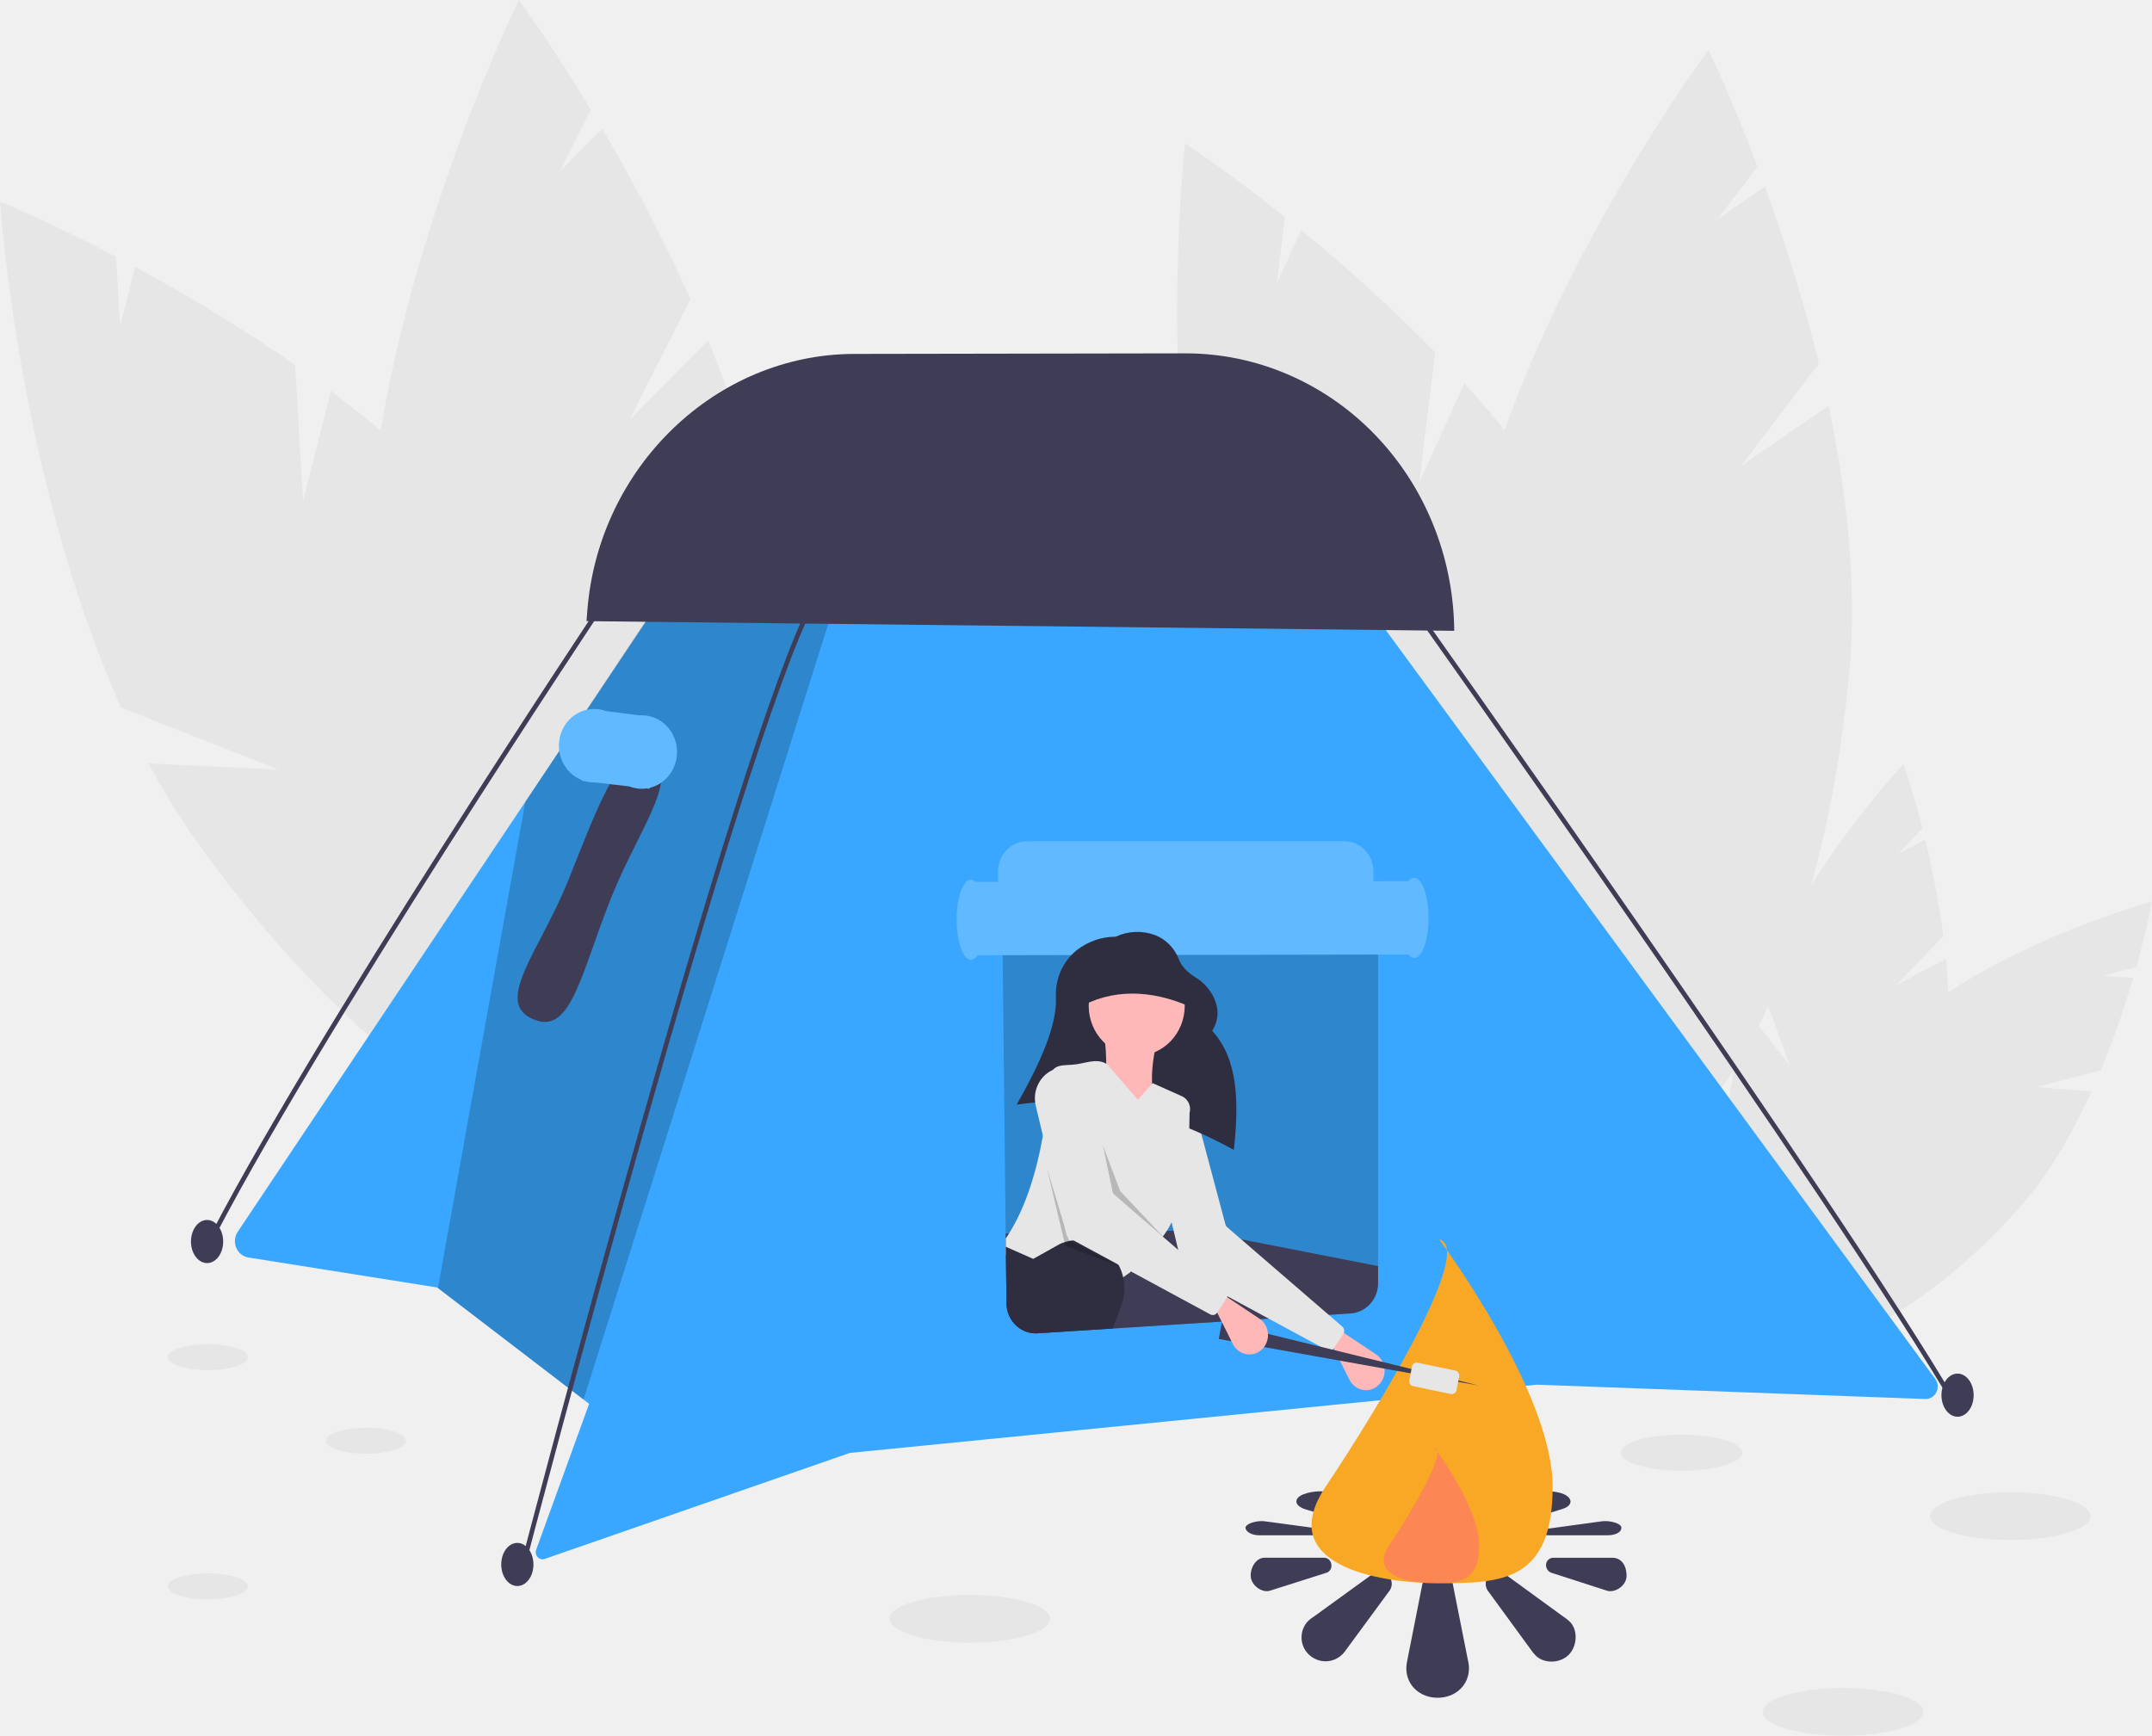
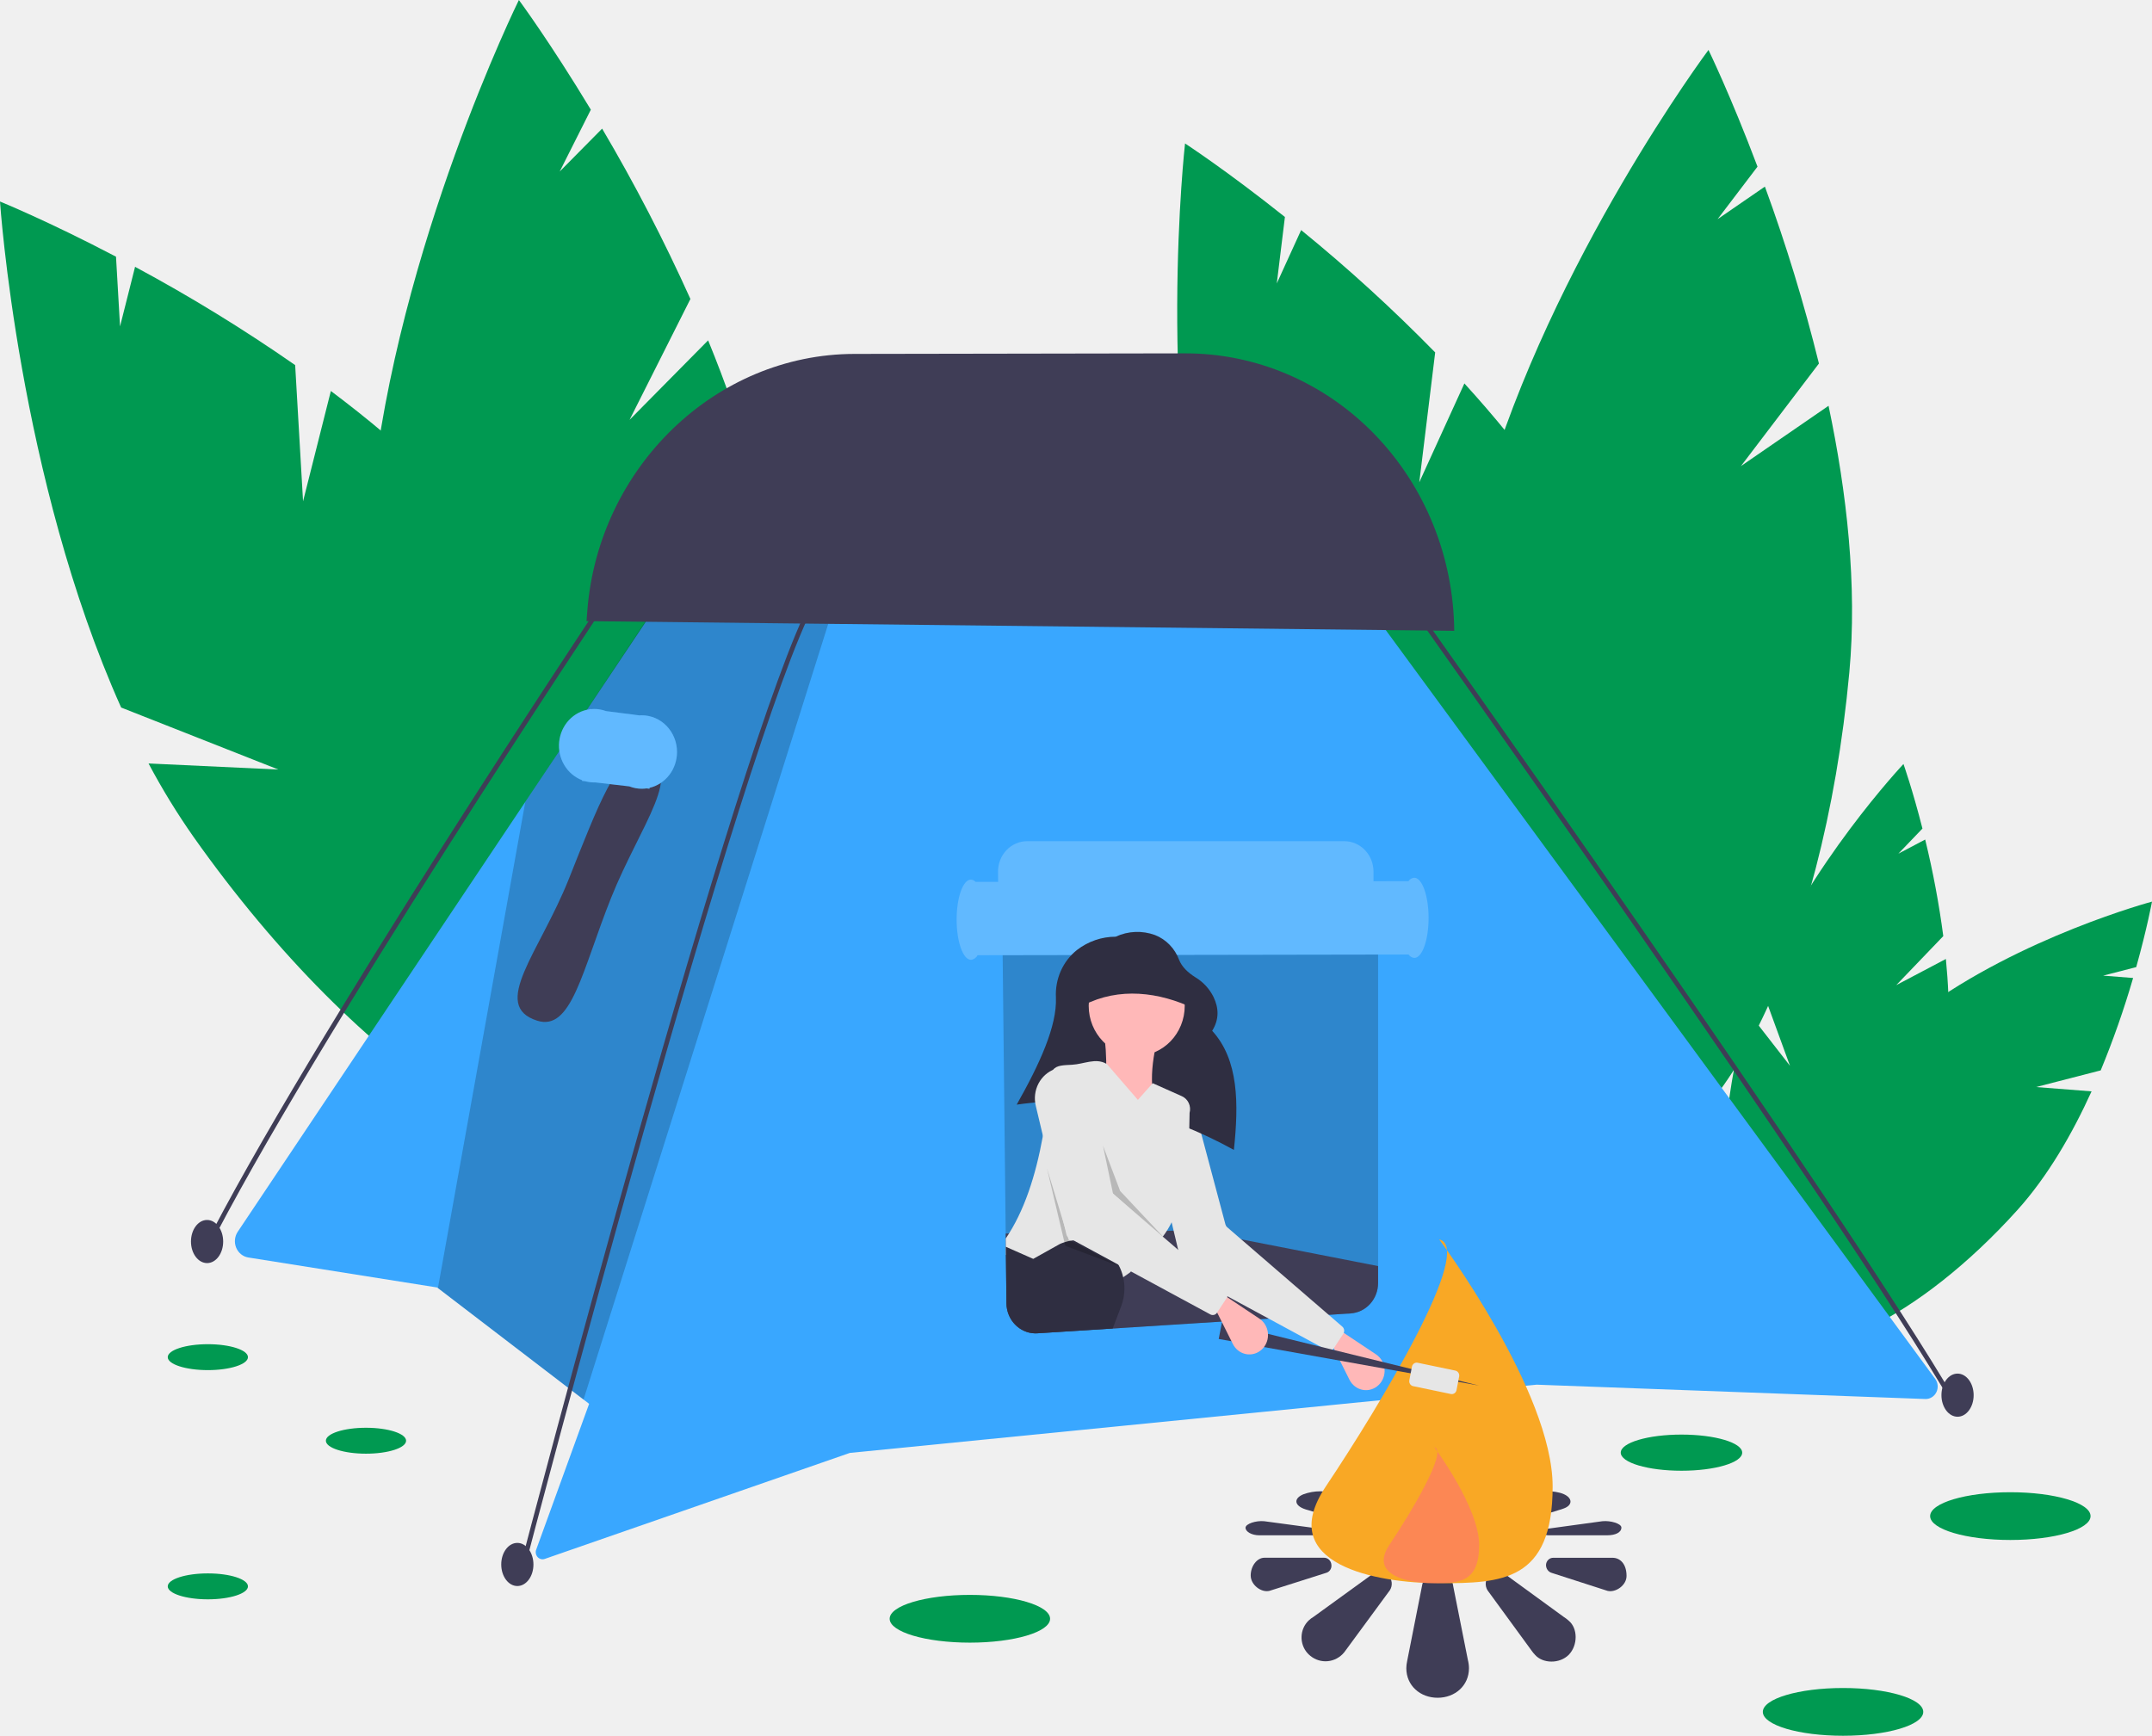
- <svg xmlns="http://www.w3.org/2000/svg" width="688" height="555" viewBox="0 0 688 555" fill="none">
+ <svg xmlns="http://www.w3.org/2000/svg" width="688" height="555" viewBox="0 0 688 555" fill="none" style="&#10;">
  <g clip-path="url(#clip0_1021_1435)">
-     <path d="M606.228 314.998L621.273 299.314C619.902 288.916 617.97 278.607 615.485 268.437L606.91 272.959L614.613 264.928C611.421 252.384 608.544 244.287 608.544 244.287C608.544 244.287 578.223 276.46 562.552 314.188L572.262 340.785L558.977 323.687C557.462 328.152 556.218 332.71 555.252 337.337C545.664 384.02 552.524 425.127 570.575 429.152C588.626 433.177 611.031 398.596 620.62 351.913C623.592 337.44 623.56 321.599 622.102 306.626L606.228 314.998Z" fill="#E6E6E6" />
-     <path d="M650.937 347.575L671.598 342.252C675.582 332.613 679.042 322.747 681.961 312.702L672.377 311.955L682.955 309.23C686.446 296.771 688 288.291 688 288.291C688 288.291 646.083 299.503 613.95 323.36L609.068 351.357L606.177 329.566C602.666 332.571 599.339 335.804 596.217 339.245C564.849 374.043 550.329 412.927 563.784 426.094C577.24 439.262 613.576 421.726 644.944 386.927C654.668 376.139 662.499 362.56 668.679 348.958L650.937 347.575Z" fill="#E6E6E6" />
-     <path d="M453.754 154.192L458.83 112.685C445.263 98.816 430.956 85.755 415.978 73.565L408.192 90.628L410.79 69.377C392.125 54.495 378.861 45.871 378.861 45.871C378.861 45.871 369.257 130.362 387.672 205.521L431.633 233.536L392.861 223.999C395.546 232.484 398.741 240.785 402.426 248.852C439.843 330.059 495.629 383.158 527.029 367.452C558.429 351.746 553.552 273.182 516.136 191.975C504.537 166.8 486.935 143.195 468.169 122.603L453.754 154.192Z" fill="#E6E6E6" />
-     <path d="M556.581 149.032L581.517 116.234C576.784 97.055 571.016 78.169 564.242 59.666L549.111 70.08L561.878 53.287C553.283 30.495 546.206 15.969 546.206 15.969C546.206 15.969 496.069 83.124 474.546 157.382L498.281 205.04L469.822 175.994C467.911 184.704 466.528 193.53 465.681 202.421C457.424 292.089 478.837 367.59 513.509 371.056C548.18 374.522 582.981 304.641 591.238 214.973C593.798 187.175 590.44 157.488 584.591 129.753L556.581 149.032Z" fill="#E6E6E6" />
-     <path d="M96.888 160.292L94.365 116.742C77.885 105.272 60.796 94.78 43.182 85.316L38.379 104.371L37.088 82.073C15.195 70.596 0 64.439 0 64.439C0 64.439 5.881 152.945 38.732 226.231L88.986 246.054L47.487 244.114C51.817 252.265 56.635 260.124 61.911 267.645C115.356 343.289 182.393 386.424 211.642 363.99C240.891 341.555 221.276 262.047 167.831 186.403C151.263 162.953 128.837 142.324 105.778 125.016L96.888 160.292Z" fill="#E6E6E6" />
-     <path d="M201.279 134.235L220.725 95.596C212.307 76.901 202.884 58.716 192.5 41.128L178.935 54.853L188.892 35.07C175.845 13.454 165.891 0 165.891 0C165.891 0 127.018 78.932 118.783 159.361L151.968 203.396L117.406 179.385C117.068 188.694 117.293 198.017 118.079 207.297C126.304 300.836 162.291 373.865 198.459 370.413C234.627 366.961 257.28 288.334 249.056 194.796C246.507 165.798 237.543 136.061 226.39 108.826L201.279 134.235Z" fill="#E6E6E6" />
-     <path d="M310.071 525.227C324.234 525.227 335.715 521.809 335.715 517.593C335.715 513.377 324.234 509.959 310.071 509.959C295.908 509.959 284.427 513.377 284.427 517.593C284.427 521.809 295.908 525.227 310.071 525.227Z" fill="#E6E6E6" />
-     <path d="M589.226 555.001C603.389 555.001 614.871 551.583 614.871 547.367C614.871 543.15 603.389 539.732 589.226 539.732C575.063 539.732 563.582 543.15 563.582 547.367C563.582 551.583 575.063 555.001 589.226 555.001Z" fill="#E6E6E6" />
-     <path d="M642.714 492.401C656.877 492.401 668.358 488.983 668.358 484.767C668.358 480.551 656.877 477.133 642.714 477.133C628.551 477.133 617.069 480.551 617.069 484.767C617.069 488.983 628.551 492.401 642.714 492.401Z" fill="#E6E6E6" />
-     <path d="M537.572 470.261C548.295 470.261 556.988 467.674 556.988 464.481C556.988 461.289 548.295 458.701 537.572 458.701C526.848 458.701 518.155 461.289 518.155 464.481C518.155 467.674 526.848 470.261 537.572 470.261Z" fill="#E6E6E6" />
-     <path d="M117.007 464.808C124.088 464.808 129.829 462.953 129.829 460.664C129.829 458.375 124.088 456.52 117.007 456.52C109.925 456.52 104.185 458.375 104.185 460.664C104.185 462.953 109.925 464.808 117.007 464.808Z" fill="#E6E6E6" />
-     <path d="M66.45 511.376C73.531 511.376 79.272 509.521 79.272 507.232C79.272 504.943 73.531 503.088 66.45 503.088C59.369 503.088 53.628 504.943 53.628 507.232C53.628 509.521 59.369 511.376 66.45 511.376Z" fill="#E6E6E6" />
-     <path d="M66.45 438.089C73.531 438.089 79.272 436.234 79.272 433.945C79.272 431.656 73.531 429.801 66.45 429.801C59.369 429.801 53.628 431.656 53.628 433.945C53.628 436.234 59.369 438.089 66.45 438.089Z" fill="#E6E6E6" />
+     <path d="M606.228 314.998L621.273 299.314C619.902 288.916 617.97 278.607 615.485 268.437L606.91 272.959L614.613 264.928C611.421 252.384 608.544 244.287 608.544 244.287C608.544 244.287 578.223 276.46 562.552 314.188L572.262 340.785L558.977 323.687C557.462 328.152 556.218 332.71 555.252 337.337C545.664 384.02 552.524 425.127 570.575 429.152C588.626 433.177 611.031 398.596 620.62 351.913C623.592 337.44 623.56 321.599 622.102 306.626L606.228 314.998Z" fill="#E6E6E6" style="&#10;    fill: #009951;&#10;" />
+     <path d="M650.937 347.575L671.598 342.252C675.582 332.613 679.042 322.747 681.961 312.702L672.377 311.955L682.955 309.23C686.446 296.771 688 288.291 688 288.291C688 288.291 646.083 299.503 613.95 323.36L609.068 351.357L606.177 329.566C602.666 332.571 599.339 335.804 596.217 339.245C564.849 374.043 550.329 412.927 563.784 426.094C577.24 439.262 613.576 421.726 644.944 386.927C654.668 376.139 662.499 362.56 668.679 348.958L650.937 347.575Z" fill="#E6E6E6" style="&#10;    fill: #009951;&#10;" />
+     <path d="M453.754 154.192L458.83 112.685C445.263 98.816 430.956 85.755 415.978 73.565L408.192 90.628L410.79 69.377C392.125 54.495 378.861 45.871 378.861 45.871C378.861 45.871 369.257 130.362 387.672 205.521L431.633 233.536L392.861 223.999C395.546 232.484 398.741 240.785 402.426 248.852C439.843 330.059 495.629 383.158 527.029 367.452C558.429 351.746 553.552 273.182 516.136 191.975C504.537 166.8 486.935 143.195 468.169 122.603L453.754 154.192Z" fill="#E6E6E6" style="&#10;    fill: #009951;&#10;" />
+     <path d="M556.581 149.032L581.517 116.234C576.784 97.055 571.016 78.169 564.242 59.666L549.111 70.08L561.878 53.287C553.283 30.495 546.206 15.969 546.206 15.969C546.206 15.969 496.069 83.124 474.546 157.382L498.281 205.04L469.822 175.994C467.911 184.704 466.528 193.53 465.681 202.421C457.424 292.089 478.837 367.59 513.509 371.056C548.18 374.522 582.981 304.641 591.238 214.973C593.798 187.175 590.44 157.488 584.591 129.753L556.581 149.032Z" fill="#E6E6E6" style="&#10;    fill: #009951;&#10;" />
+     <path d="M96.888 160.292L94.365 116.742C77.885 105.272 60.796 94.78 43.182 85.316L38.379 104.371L37.088 82.073C15.195 70.596 0 64.439 0 64.439C0 64.439 5.881 152.945 38.732 226.231L88.986 246.054L47.487 244.114C51.817 252.265 56.635 260.124 61.911 267.645C115.356 343.289 182.393 386.424 211.642 363.99C240.891 341.555 221.276 262.047 167.831 186.403C151.263 162.953 128.837 142.324 105.778 125.016L96.888 160.292Z" fill="#E6E6E6" style="&#10;    fill: #009951;&#10;" />
+     <path d="M201.279 134.235L220.725 95.596C212.307 76.901 202.884 58.716 192.5 41.128L178.935 54.853L188.892 35.07C175.845 13.454 165.891 0 165.891 0C165.891 0 127.018 78.932 118.783 159.361L151.968 203.396L117.406 179.385C117.068 188.694 117.293 198.017 118.079 207.297C126.304 300.836 162.291 373.865 198.459 370.413C234.627 366.961 257.28 288.334 249.056 194.796C246.507 165.798 237.543 136.061 226.39 108.826L201.279 134.235Z" fill="#E6E6E6" style="&#10;    fill: #009951;&#10;" />
+     <path d="M310.071 525.227C324.234 525.227 335.715 521.809 335.715 517.593C335.715 513.377 324.234 509.959 310.071 509.959C295.908 509.959 284.427 513.377 284.427 517.593C284.427 521.809 295.908 525.227 310.071 525.227Z" fill="#E6E6E6" style="&#10;    fill: #009951;&#10;" />
+     <path d="M589.226 555.001C603.389 555.001 614.871 551.583 614.871 547.367C614.871 543.15 603.389 539.732 589.226 539.732C575.063 539.732 563.582 543.15 563.582 547.367C563.582 551.583 575.063 555.001 589.226 555.001Z" fill="#E6E6E6" style="&#10;    fill: #009951;&#10;" />
+     <path d="M642.714 492.401C656.877 492.401 668.358 488.983 668.358 484.767C668.358 480.551 656.877 477.133 642.714 477.133C628.551 477.133 617.069 480.551 617.069 484.767C617.069 488.983 628.551 492.401 642.714 492.401Z" fill="#E6E6E6" style="&#10;    fill: #009951;&#10;" />
+     <path d="M537.572 470.261C548.295 470.261 556.988 467.674 556.988 464.481C556.988 461.289 548.295 458.701 537.572 458.701C526.848 458.701 518.155 461.289 518.155 464.481C518.155 467.674 526.848 470.261 537.572 470.261Z" fill="#E6E6E6" style="&#10;    fill: #009951;&#10;" />
+     <path d="M117.007 464.808C124.088 464.808 129.829 462.953 129.829 460.664C129.829 458.375 124.088 456.52 117.007 456.52C109.925 456.52 104.185 458.375 104.185 460.664C104.185 462.953 109.925 464.808 117.007 464.808Z" fill="#E6E6E6" style="&#10;    fill: #009951;&#10;" />
+     <path d="M66.45 511.376C73.531 511.376 79.272 509.521 79.272 507.232C79.272 504.943 73.531 503.088 66.45 503.088C59.369 503.088 53.628 504.943 53.628 507.232C53.628 509.521 59.369 511.376 66.45 511.376Z" fill="#E6E6E6" style="&#10;    fill: #009951;&#10;" />
+     <path d="M66.45 438.089C73.531 438.089 79.272 436.234 79.272 433.945C79.272 431.656 73.531 429.801 66.45 429.801C59.369 429.801 53.628 431.656 53.628 433.945C53.628 436.234 59.369 438.089 66.45 438.089Z" fill="#E6E6E6" style="&#10;    fill: #009951;&#10;" />
    <path d="M615.51 447.325L491.274 442.744L425.757 449.256L313.823 460.379L271.701 464.562L174.15 498.458C173.759 498.594 173.338 498.611 172.937 498.509C172.536 498.406 172.172 498.186 171.886 497.876C171.6 497.566 171.404 497.178 171.321 496.757C171.238 496.335 171.271 495.898 171.417 495.496L171.425 495.488L188.343 448.867L186.562 447.5L140.007 411.857L139.758 411.666L79.391 402.077C78.541 401.941 77.739 401.582 77.059 401.034C76.379 400.485 75.845 399.765 75.506 398.942C75.167 398.118 75.035 397.218 75.123 396.327C75.21 395.436 75.514 394.583 76.006 393.848L167.944 256.388L216.258 184.169L221.497 176.329L422.474 173.436L618.697 440.897C619.139 441.499 619.407 442.22 619.471 442.975C619.535 443.73 619.392 444.489 619.058 445.163C618.724 445.836 618.213 446.397 617.585 446.78C616.957 447.163 616.237 447.352 615.51 447.325Z" fill="#39A7FF" />
    <path opacity="0.2" d="M268.576 187.483L186.561 447.5L140.011 411.856L167.947 256.389L216.12 183.996L216.257 184.165L268.576 187.483Z" fill="black" />
    <path d="M195.366 287.091C186.06 310.401 182.766 329.871 171.727 326.355C156.615 321.542 172.482 304.516 181.788 281.207C191.094 257.897 197.67 240.016 205.428 241.943C219.89 245.535 204.672 263.782 195.366 287.091Z" fill="#3F3D56" />
    <path d="M216.451 240.433C216.449 238.891 216.155 237.364 215.586 235.939C215.017 234.515 214.185 233.221 213.136 232.132C212.088 231.043 210.843 230.18 209.475 229.592C208.106 229.004 206.639 228.703 205.159 228.705C204.904 228.705 204.653 228.718 204.403 228.736L193.763 227.368C192.543 226.915 191.256 226.684 189.96 226.688C189.602 226.688 189.248 226.708 188.899 226.743L188.489 226.69L188.478 226.794C185.981 227.143 183.668 228.354 181.909 230.232C180.149 232.111 179.044 234.55 178.77 237.159C178.496 239.768 179.068 242.398 180.396 244.629C181.724 246.859 183.73 248.563 186.096 249.466L186.073 249.678L187.12 249.8C188.059 250.055 189.025 250.184 189.996 250.182C190.103 250.182 190.21 250.176 190.317 250.173L201.193 251.442C202.472 251.946 203.828 252.203 205.195 252.199C205.705 252.198 206.214 252.16 206.719 252.087L207.646 252.195L207.652 251.912C210.152 251.326 212.386 249.869 213.986 247.783C215.585 245.696 216.455 243.104 216.451 240.433Z" fill="#39A7FF" />
    <path opacity="0.2" d="M216.451 240.433C216.449 238.891 216.155 237.364 215.586 235.939C215.017 234.515 214.185 233.221 213.136 232.132C212.088 231.043 210.843 230.18 209.475 229.592C208.106 229.004 206.639 228.703 205.159 228.705C204.904 228.705 204.653 228.718 204.403 228.736L193.763 227.368C192.543 226.915 191.256 226.684 189.96 226.688C189.602 226.688 189.248 226.708 188.899 226.743L188.489 226.69L188.478 226.794C185.981 227.143 183.668 228.354 181.909 230.232C180.149 232.111 179.044 234.55 178.77 237.159C178.496 239.768 179.068 242.398 180.396 244.629C181.724 246.859 183.73 248.563 186.096 249.466L186.073 249.678L187.12 249.8C188.059 250.055 189.025 250.184 189.996 250.182C190.103 250.182 190.21 250.176 190.317 250.173L201.193 251.442C202.472 251.946 203.828 252.203 205.195 252.199C205.705 252.198 206.214 252.16 206.719 252.087L207.646 252.195L207.652 251.912C210.152 251.326 212.386 249.869 213.986 247.783C215.585 245.696 216.455 243.104 216.451 240.433Z" fill="white" />
    <path d="M65.879 400.907L64.577 400.195C97.933 333.955 192.274 192.424 193.223 191.002L194.431 191.877C193.482 193.298 99.192 334.751 65.879 400.907Z" fill="#3F3D56" />
    <path d="M168.051 500.178L166.633 499.776C167.32 497.144 235.642 236.025 259.363 191.977L260.646 192.726C237.013 236.611 168.739 497.548 168.051 500.178Z" fill="#3F3D56" />
    <path d="M624.48 449.553C588.056 387.035 450.504 193.415 449.118 191.466L450.3 190.555C451.686 192.504 589.278 386.181 625.736 448.758L624.48 449.553Z" fill="#3F3D56" />
    <path d="M165.405 507.127C168.247 507.122 170.547 504.032 170.541 500.224C170.535 496.415 168.226 493.332 165.383 493.337C162.541 493.342 160.241 496.433 160.247 500.241C160.253 504.049 162.562 507.132 165.405 507.127Z" fill="#3F3D56" />
    <path d="M66.213 403.869C69.056 403.865 71.356 400.774 71.35 396.966C71.344 393.158 69.035 390.074 66.192 390.079C63.349 390.084 61.05 393.175 61.056 396.983C61.061 400.791 63.371 403.874 66.213 403.869Z" fill="#3F3D56" />
    <path d="M625.843 452.994C628.686 452.99 630.985 449.899 630.98 446.091C630.974 442.283 628.665 439.199 625.822 439.204C622.979 439.209 620.68 442.3 620.685 446.108C620.691 449.916 623.001 452.999 625.843 452.994Z" fill="#3F3D56" />
    <path d="M187.507 198.607L464.92 201.704C464.727 178.098 455.589 155.526 439.495 138.909C423.402 122.291 401.658 112.973 379 112.984L273.129 113.162C228.846 113.236 191.349 149.318 187.765 195.307L187.507 198.607Z" fill="#3F3D56" />
    <path opacity="0.2" d="M431.252 294.154H329.862C328.628 294.153 327.405 294.407 326.266 294.903C325.127 295.398 324.093 296.124 323.225 297.039C322.357 297.953 321.673 299.039 321.211 300.232C320.749 301.424 320.519 302.701 320.535 303.987L320.623 311.713L321.524 394.421L321.539 396.016L321.568 398.65L321.597 401.223L321.766 416.728C321.794 419.251 322.761 421.664 324.465 423.457C326.168 425.251 328.474 426.284 330.895 426.339C331.144 426.339 331.401 426.331 331.657 426.316L355.734 424.789L390.566 422.575L402.86 421.797L405.601 421.621L424.76 420.407H424.768L431.816 419.957C434.187 419.804 436.413 418.715 438.041 416.912C439.669 415.11 440.577 412.729 440.579 410.254V303.873C440.577 301.296 439.593 298.826 437.845 297.004C436.096 295.182 433.725 294.157 431.252 294.154Z" fill="black" />
    <path d="M452.131 280.645C451.764 280.675 451.409 280.79 451.09 280.981C450.771 281.171 450.496 281.433 450.285 281.747L439.114 281.766V278.679C439.111 276.103 438.128 273.632 436.379 271.81C434.63 269.988 432.26 268.964 429.787 268.961H328.397C327.162 268.96 325.94 269.214 324.8 269.709C323.661 270.204 322.628 270.93 321.76 271.845C320.892 272.76 320.207 273.845 319.745 275.038C319.284 276.231 319.054 277.508 319.069 278.794L319.106 281.967L311.901 281.979C311.506 281.541 310.964 281.279 310.388 281.249C307.862 281.253 305.824 286.999 305.835 294.083C305.846 301.167 307.902 306.906 310.427 306.902C310.867 306.852 311.289 306.692 311.658 306.436C312.026 306.181 312.33 305.836 312.543 305.432L450.322 305.201C450.533 305.515 450.809 305.776 451.128 305.965C451.448 306.155 451.804 306.268 452.171 306.298C454.696 306.293 456.734 300.547 456.723 293.464C456.712 286.38 454.656 280.641 452.131 280.645Z" fill="#39A7FF" />
    <path opacity="0.2" d="M452.131 280.645C451.765 280.675 451.409 280.79 451.09 280.981C450.771 281.171 450.496 281.433 450.286 281.747L439.114 281.766V278.679C439.111 276.103 438.128 273.632 436.379 271.81C434.631 269.988 432.26 268.964 429.787 268.961H328.397C327.162 268.96 325.94 269.214 324.8 269.709C323.661 270.204 322.628 270.93 321.76 271.845C320.892 272.76 320.207 273.845 319.746 275.038C319.284 276.231 319.054 277.508 319.069 278.794L319.106 281.967L311.901 281.979C311.506 281.541 310.964 281.279 310.388 281.249C307.862 281.253 305.824 286.999 305.835 294.083C305.846 301.167 307.902 306.906 310.427 306.902C310.867 306.852 311.289 306.692 311.658 306.436C312.026 306.181 312.33 305.836 312.544 305.432L450.322 305.201C450.533 305.515 450.809 305.776 451.128 305.965C451.448 306.155 451.804 306.268 452.171 306.298C454.696 306.293 456.734 300.547 456.723 293.464C456.712 286.38 454.656 280.641 452.131 280.645Z" fill="white" />
    <path d="M440.781 442.824C440.11 443.478 439.302 443.962 438.422 444.237C437.541 444.512 436.612 444.571 435.706 444.41C434.8 444.248 433.942 443.871 433.199 443.307C432.456 442.743 431.849 442.007 431.424 441.158L425.912 430.13L428.105 425.18L439.922 433.06C440.687 433.57 441.33 434.255 441.801 435.063C442.273 435.871 442.561 436.781 442.644 437.723C442.727 438.665 442.602 439.614 442.279 440.498C441.956 441.382 441.444 442.178 440.781 442.824Z" fill="#FFB8B8" />
    <path d="M464.592 507.161C464.461 505.887 463.878 504.71 462.958 503.86C462.038 503.01 460.846 502.549 459.616 502.567C458.496 502.559 457.406 502.943 456.521 503.659C455.635 504.374 455.006 505.378 454.735 506.51L449.853 531.21C449.692 531.932 449.608 532.67 449.604 533.412C449.604 538.982 454.077 542.852 459.616 542.852C465.155 542.852 469.632 538.982 469.632 533.412C469.629 532.519 469.512 531.631 469.286 530.771L464.592 507.161Z" fill="#3F3D56" />
    <path d="M501.518 518.208C501.022 517.755 500.488 517.348 499.922 516.993L481.273 503.413C479.457 502.225 477.518 502.259 476.11 503.693C475.495 504.302 475.105 505.117 475.007 505.995C474.909 506.873 475.109 507.759 475.573 508.5L489.655 527.783C489.976 528.25 490.335 528.689 490.728 529.093C493.169 531.936 498.581 532.092 501.556 529.093C504.49 526.044 504.455 520.612 501.518 518.208Z" fill="#3F3D56" />
    <path d="M515.533 498.092H496.645C496.04 498.068 495.45 498.294 495.003 498.721C494.557 499.148 494.291 499.742 494.263 500.372C494.253 500.954 494.431 501.522 494.767 501.986C495.104 502.45 495.58 502.783 496.119 502.932L513.937 508.675C516.526 509.304 520.012 506.9 520.012 503.899C520.012 500.081 517.974 498.092 515.533 498.092Z" fill="#3F3D56" />
    <path d="M425.657 500.361C425.637 500.037 425.556 499.72 425.417 499.429C425.278 499.138 425.085 498.879 424.849 498.666C424.613 498.454 424.339 498.293 424.042 498.192C423.746 498.092 423.433 498.054 423.122 498.081H404.234C401.855 498.081 399.849 500.758 399.849 503.759C399.849 506.761 403.234 509.304 405.83 508.675L423.916 502.932C424.459 502.801 424.936 502.466 425.257 501.992C425.578 501.518 425.72 500.938 425.657 500.361Z" fill="#3F3D56" />
    <path d="M438.62 503.436L419.965 516.957C419.386 517.296 418.846 517.704 418.356 518.172C416.985 519.501 416.176 521.344 416.108 523.294C416.04 525.244 416.719 527.143 417.994 528.572C418.111 528.702 418.231 528.827 418.356 528.949C419.819 530.389 421.756 531.191 423.769 531.191C425.782 531.191 427.718 530.389 429.182 528.949C429.58 528.551 429.94 528.113 430.254 527.641L444.347 508.466C444.819 507.736 445.024 506.854 444.926 505.979C444.827 505.104 444.432 504.296 443.81 503.699C443.115 503.023 442.212 502.625 441.262 502.577C440.311 502.529 439.376 502.833 438.62 503.436Z" fill="#3F3D56" />
    <path d="M467.637 477.011C467.854 476.68 467.974 476.29 467.983 475.889C467.983 473.522 463.507 471.877 457.968 471.877C452.429 471.877 447.955 473.522 447.955 475.889C447.963 476.218 448.049 476.539 448.205 476.825L453.086 487.322C453.645 488.312 455.662 489.005 457.968 488.998C460.567 488.998 462.726 488.141 462.943 487.045L467.637 477.011Z" fill="#3F3D56" />
    <path d="M499.908 477.724C496.933 476.45 491.52 476.516 489.079 477.724C488.71 477.884 488.352 478.07 488.006 478.281L473.925 486.476C472.967 487.125 473.193 487.984 474.461 488.519C476.128 489.121 477.934 489.162 479.625 488.638L498.274 482.867C498.814 482.724 499.347 482.551 499.87 482.35C502.807 481.329 502.842 479.02 499.908 477.724Z" fill="#3F3D56" />
    <path d="M518.364 488.432C518.364 487.156 514.877 486.135 512.288 486.402L494.47 488.843C493.406 488.998 492.614 489.36 492.614 489.931C492.614 490.502 493.776 490.9 494.996 490.9H513.884C516.325 490.9 518.364 490.054 518.364 488.432Z" fill="#3F3D56" />
    <path d="M422.268 488.843L404.182 486.402C401.585 486.135 398.2 487.216 398.2 488.491C398.2 489.767 400.207 490.905 402.586 490.905H421.474C422.788 490.905 424.009 490.529 424.009 489.936C424.009 489.342 423.445 488.999 422.268 488.843Z" fill="#3F3D56" />
    <path d="M442.162 488.518C443.482 487.975 443.637 487.154 442.698 486.492L428.606 478.343C428.263 478.128 427.905 477.942 427.533 477.787C424.028 476.516 420.213 476.516 416.708 477.787C416.583 477.838 416.462 477.892 416.346 477.947C413.69 479.212 413.852 481.19 416.708 482.367C417.232 482.577 417.77 482.749 418.317 482.883L436.972 488.629C438.671 489.155 440.485 489.116 442.162 488.518Z" fill="#3F3D56" />
    <path d="M496.384 475.312C496.384 505.667 480.147 506.229 460.117 506.229C440.088 506.229 407.203 500.224 423.851 475.312C441.409 449.038 471.53 398.955 460.117 396.303C460.117 396.303 496.384 444.957 496.384 475.312Z" fill="#F9A825" />
    <path opacity="0.5" d="M472.89 493.991C472.89 506.007 466.463 506.229 458.535 506.229C450.606 506.229 437.59 503.852 444.179 493.991C451.129 483.591 463.052 463.767 458.535 462.717C458.535 462.717 472.89 481.976 472.89 493.991Z" fill="#FF6584" />
    <path d="M440.58 404.825V410.253C440.577 412.728 439.669 415.109 438.041 416.911C436.413 418.714 434.188 419.802 431.817 419.956L331.658 426.315C330.396 426.395 329.133 426.208 327.943 425.764C326.753 425.32 325.663 424.628 324.738 423.731C323.813 422.835 323.072 421.751 322.561 420.547C322.051 419.343 321.78 418.043 321.766 416.726L321.524 394.419L382.111 393.396L440.58 404.825Z" fill="#3F3D56" />
    <path d="M424.247 431.711L379.061 407.258C378.853 407.145 378.67 406.988 378.524 406.795C378.379 406.603 378.274 406.381 378.218 406.143L368.416 364.982C367.847 362.594 368.154 360.07 369.277 357.905C370.4 355.741 372.258 354.09 374.487 353.277L376.848 352.416C377.375 352.224 377.933 352.147 378.49 352.189C379.046 352.231 379.588 352.392 380.082 352.661C380.576 352.93 381.012 353.302 381.363 353.754C381.714 354.206 381.972 354.728 382.121 355.287L391.782 391.526C391.873 391.865 392.061 392.167 392.321 392.392L429.137 424.176C429.455 424.45 429.662 424.838 429.72 425.263C429.777 425.689 429.68 426.122 429.447 426.476L426.375 431.154C426.147 431.502 425.804 431.75 425.412 431.853C425.02 431.955 424.606 431.905 424.247 431.711Z" fill="#E6E6E6" />
    <path d="M394.479 367.675C372.564 355.653 349.623 349.616 325.034 353.204C332.446 340.115 337.951 328.014 337.583 318.956C337.425 316.045 337.954 313.138 339.125 310.489C340.295 307.841 342.071 305.532 344.297 303.765C347.879 300.998 352.22 299.505 356.679 299.507C360.66 297.658 365.171 297.471 369.281 298.985C371.025 299.67 372.612 300.73 373.936 302.096C375.26 303.463 376.293 305.105 376.967 306.916C377.808 309.038 379.618 310.897 382.243 312.534C384.674 314 386.656 316.157 387.955 318.752C389.684 322.338 389.803 325.948 387.537 329.592C396.023 338.881 396.047 352.839 394.479 367.675Z" fill="#2F2E41" />
    <path d="M363.412 337.589C371.89 337.589 378.763 330.428 378.763 321.594C378.763 312.761 371.89 305.6 363.412 305.6C354.933 305.6 348.061 312.761 348.061 321.594C348.061 330.428 354.933 337.589 363.412 337.589Z" fill="#FFB8B8" />
    <path d="M370.722 356.25L352.812 358.154C353.773 347.243 354.152 337.175 352.812 329.592H370.722C367.321 341.666 367.619 350.272 370.722 356.25Z" fill="#FFB8B8" />
    <path d="M380.316 355.838C380.301 357.51 380.267 359.164 380.213 360.8C379.839 372.511 378.425 383.053 374.571 390.817C373.789 392.425 372.854 393.946 371.78 395.36C371.772 395.374 371.762 395.387 371.751 395.398C371.677 395.505 371.596 395.607 371.509 395.703C370.721 396.723 369.845 397.666 368.893 398.52L361.559 406.536L361.222 406.902L359.082 408.391L348.063 416.04L321.598 401.223L321.568 398.65L321.539 396.016C327.423 387.329 331.093 376.03 333.423 363.167C334.061 359.647 334.603 356.006 335.065 352.265C335.38 349.677 335.658 347.036 335.9 344.356C335.937 343.533 336.205 342.74 336.669 342.074C336.669 342.073 336.669 342.072 336.67 342.071C336.67 342.07 336.671 342.069 336.671 342.068C336.672 342.067 336.673 342.067 336.674 342.066C336.675 342.066 336.676 342.066 336.677 342.066C337.805 340.57 340.047 340.6 342.758 340.447C346.561 340.234 350.305 338.18 353.668 340.119C353.751 340.159 353.832 340.205 353.909 340.257L363.779 351.677L368.314 346.585L368.527 346.349L377.868 350.517C378.824 350.947 379.598 351.722 380.048 352.7C380.497 353.678 380.593 354.793 380.316 355.838Z" fill="#E6E6E6" />
    <path d="M359.485 411.972C359.486 413.919 359.133 415.848 358.445 417.659L355.734 424.789L331.658 426.316C331.401 426.331 331.145 426.339 330.896 426.339C328.474 426.284 326.169 425.251 324.465 423.457C322.762 421.664 321.794 419.251 321.766 416.728L321.598 401.223L321.568 398.65L330.331 402.521L338.875 397.742C339.34 397.534 339.817 397.356 340.303 397.207C340.936 396.998 341.583 396.838 342.238 396.726H342.245C342.56 396.673 342.875 396.627 343.19 396.596C346.811 396.218 350.439 397.243 353.382 399.474C355.102 400.772 356.529 402.445 357.566 404.376C357.645 404.508 357.716 404.646 357.778 404.788C358.361 405.925 358.799 407.136 359.082 408.391C359.349 409.564 359.484 410.766 359.485 411.972Z" fill="#2F2E41" />
    <path opacity="0.2" d="M352.63 366.342L355.832 381.652L375.291 399.093L358.113 380.814L352.63 366.342Z" fill="black" />
    <path opacity="0.2" d="M334.721 373.576L340.568 398.33L357.747 404.804L341.665 396.426L334.721 373.576Z" fill="black" />
    <path d="M381.87 322.547C370.556 317.124 357.764 315.577 346.416 321.405L347.878 307.695L372.732 303.506L381.87 322.547Z" fill="#2F2E41" />
    <path d="M472.818 443.019L389.623 428.128L390.643 422.891L472.818 443.019Z" fill="#3F3D56" />
    <path d="M403.501 431.398C402.829 432.052 402.022 432.536 401.142 432.811C400.261 433.086 399.332 433.145 398.426 432.984C397.519 432.823 396.662 432.445 395.919 431.881C395.176 431.317 394.569 430.581 394.144 429.732L388.632 418.705L390.825 413.754L402.642 421.634C403.406 422.144 404.049 422.829 404.521 423.637C404.993 424.445 405.281 425.355 405.364 426.297C405.447 427.239 405.322 428.188 404.999 429.072C404.676 429.956 404.164 430.752 403.501 431.398Z" fill="#FFB8B8" />
    <path d="M386.966 420.287L341.78 395.834C341.571 395.721 341.388 395.564 341.243 395.372C341.098 395.179 340.993 394.957 340.937 394.72L331.135 353.558C330.566 351.17 330.873 348.646 331.996 346.482C333.119 344.317 334.976 342.666 337.206 341.853L339.567 340.992C340.093 340.8 340.652 340.723 341.208 340.765C341.765 340.807 342.307 340.968 342.801 341.237C343.295 341.506 343.731 341.878 344.082 342.33C344.433 342.782 344.691 343.304 344.84 343.864L354.501 380.102C354.592 380.441 354.779 380.744 355.04 380.968L391.856 412.752C392.173 413.026 392.381 413.414 392.439 413.84C392.496 414.265 392.398 414.698 392.166 415.052L389.093 419.731C388.865 420.078 388.523 420.327 388.131 420.429C387.739 420.532 387.324 420.481 386.966 420.287Z" fill="#E6E6E6" />
    <path d="M463.851 445.73C464.25 445.811 464.664 445.725 465.003 445.489C465.341 445.254 465.577 444.889 465.658 444.473L466.492 440.126C466.572 439.71 466.489 439.278 466.263 438.925C466.037 438.571 465.686 438.326 465.287 438.243L453.211 435.728C452.811 435.645 452.397 435.732 452.058 435.967C451.719 436.202 451.484 436.568 451.403 436.984L450.57 441.331C450.53 441.537 450.53 441.749 450.569 441.955C450.608 442.162 450.686 442.358 450.798 442.533C450.91 442.707 451.054 442.858 451.221 442.975C451.389 443.092 451.577 443.173 451.775 443.214L463.851 445.73Z" fill="#E6E6E6" />
  </g>
  <defs>
    <clipPath id="clip0_1021_1435">
      <rect width="688" height="555" fill="white" />
    </clipPath>
  </defs>
</svg>
